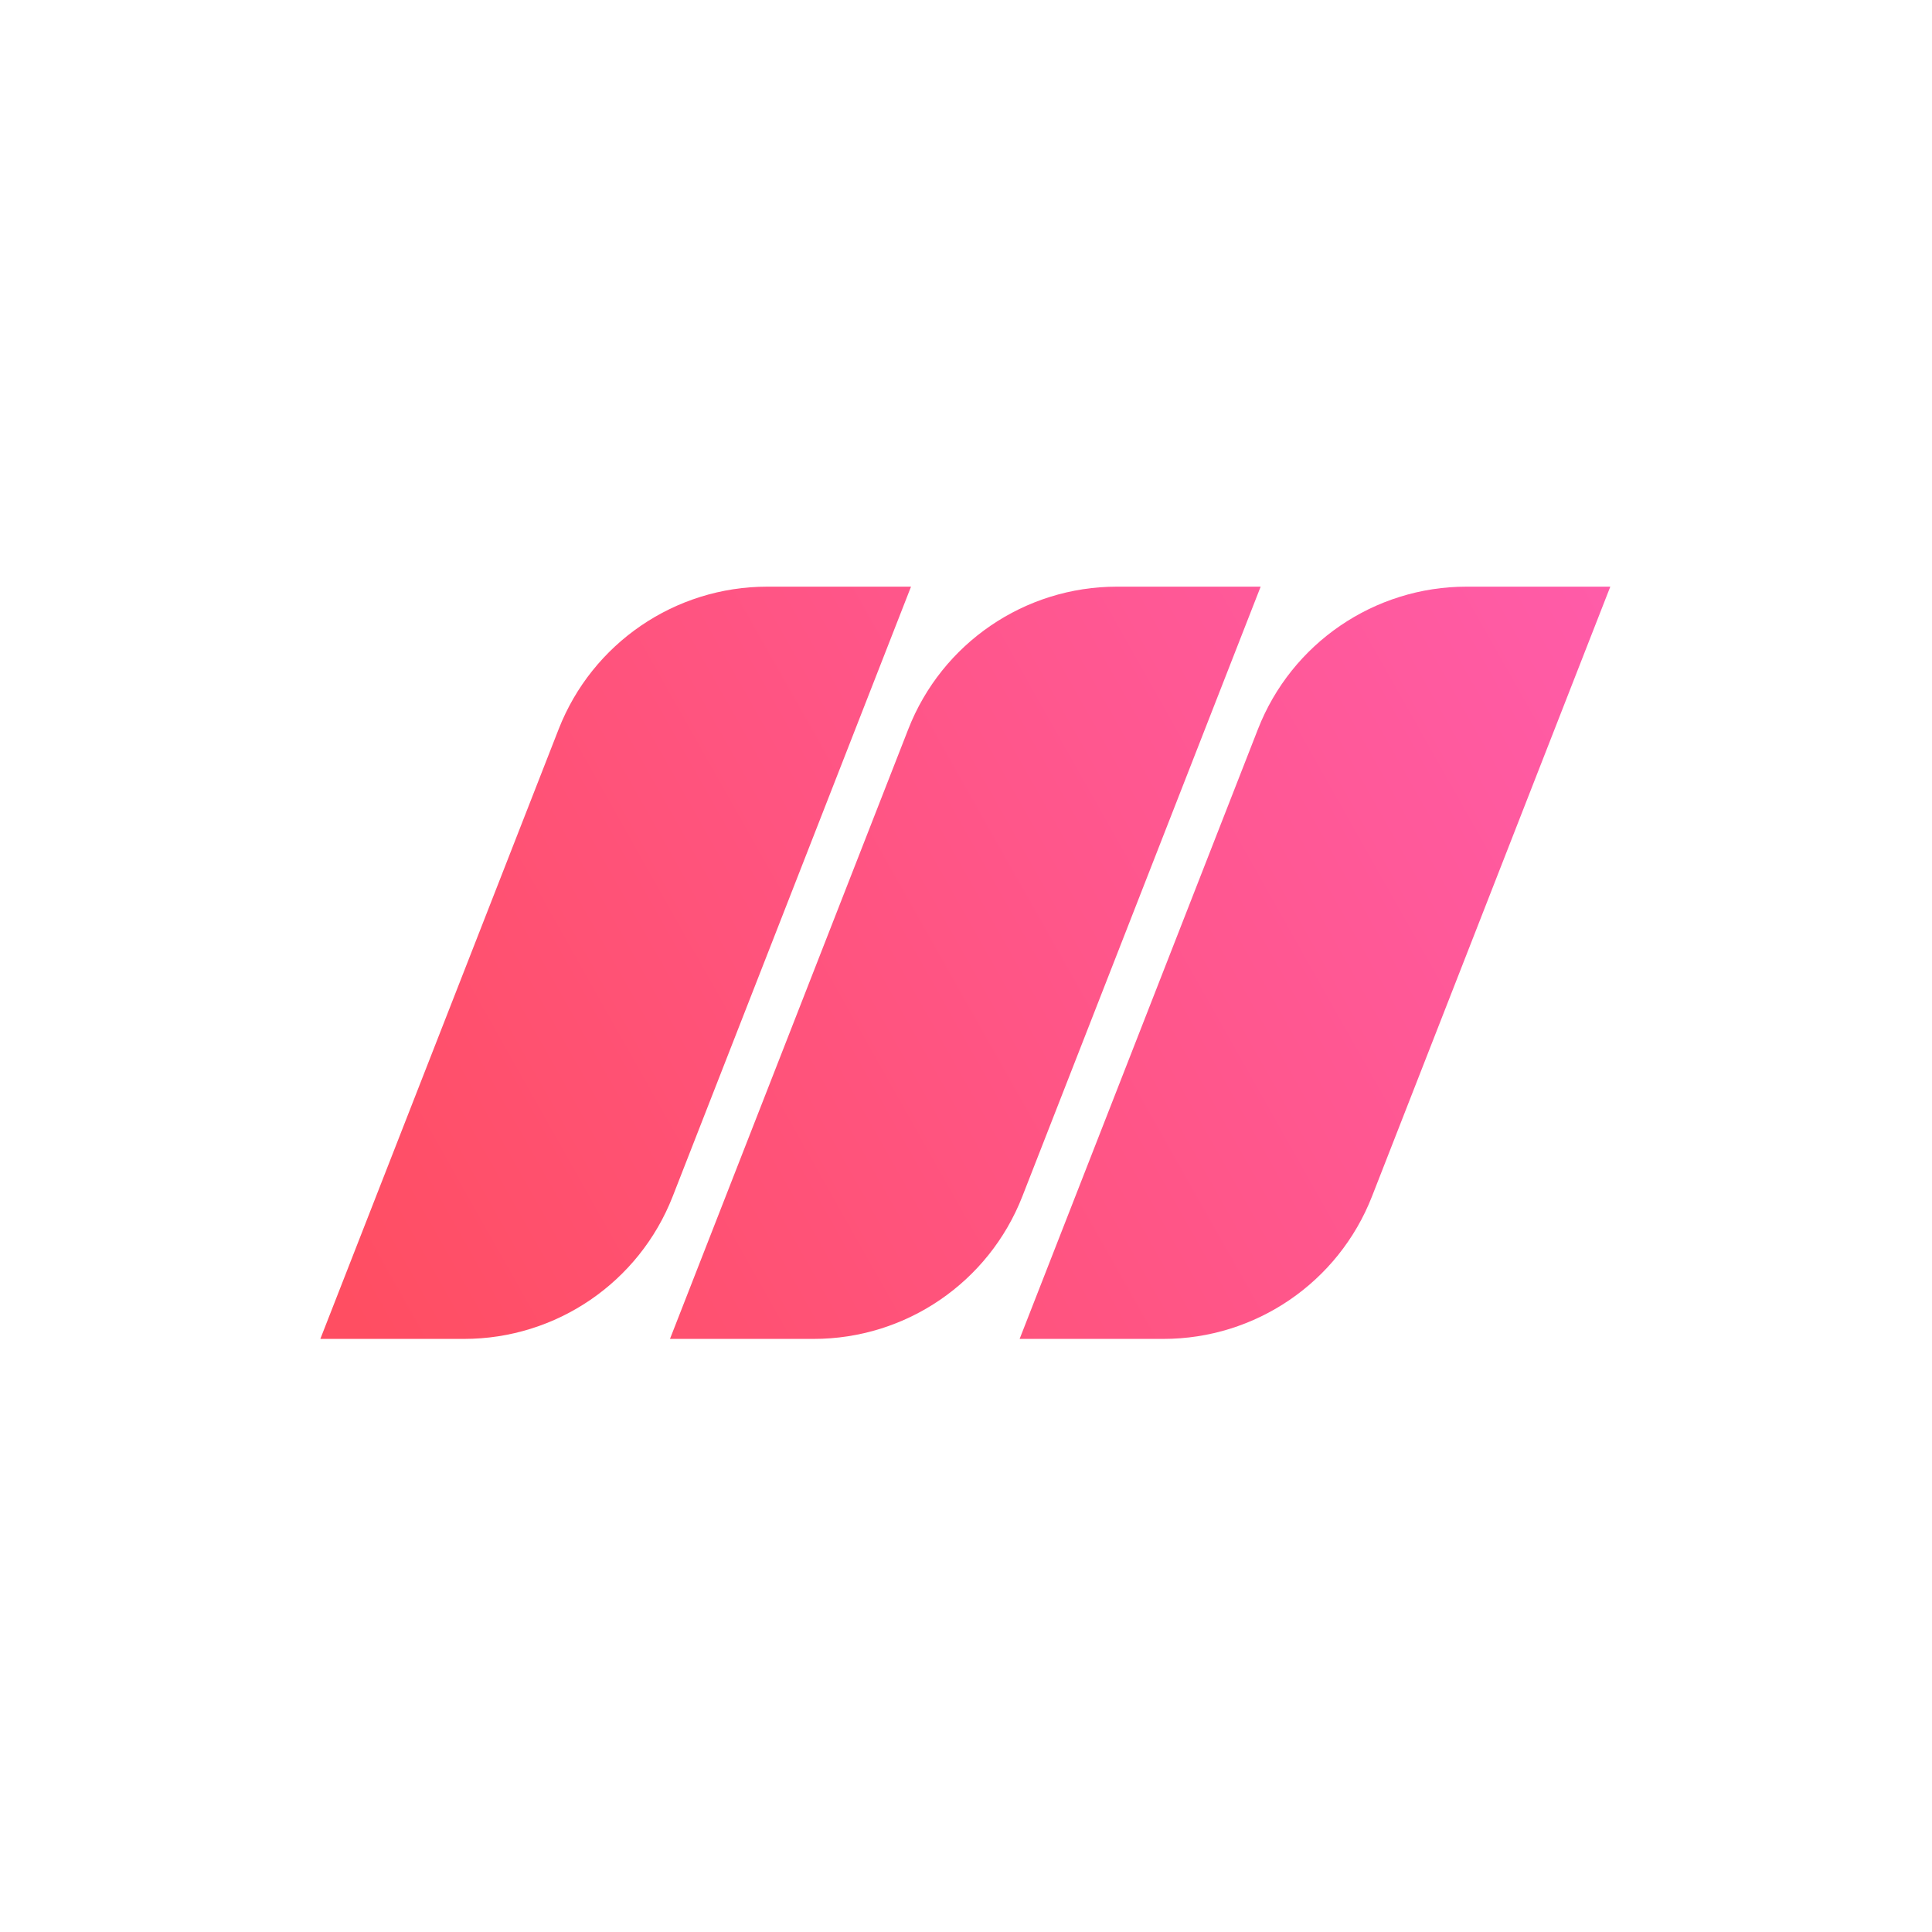
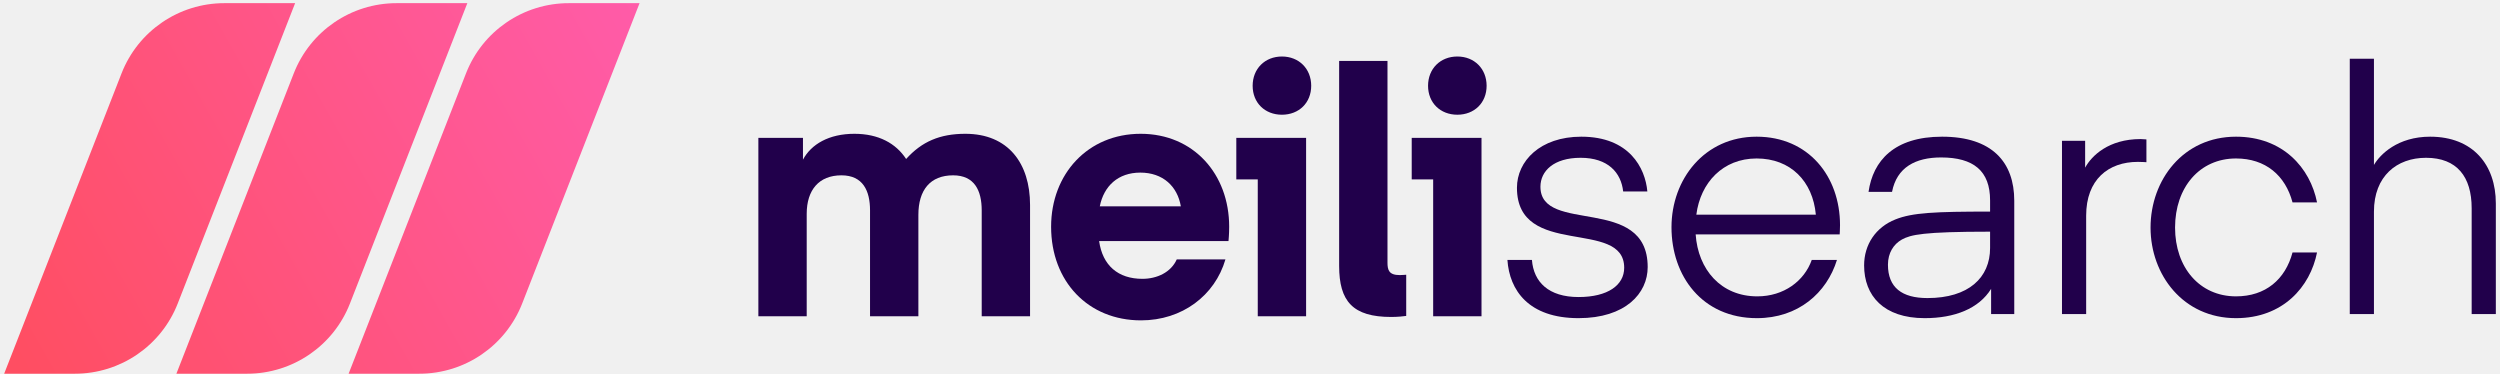
- <svg xmlns="http://www.w3.org/2000/svg" width="300" height="300" viewBox="0 0 300 300" fill="none">
-   <rect width="300" height="300" fill="white" />
-   <path d="M49.742 207.905L86.749 113.22C91.964 99.877 104.825 91.095 119.151 91.095H141.463L104.455 185.78C99.24 199.123 86.379 207.905 72.053 207.905H49.742Z" fill="url(#paint0_linear_130_39)" />
-   <path d="M104.033 207.905L141.04 113.22C146.255 99.877 159.117 91.095 173.443 91.095H195.754L158.747 185.78C153.532 199.124 140.67 207.905 126.344 207.905H104.033Z" fill="url(#paint1_linear_130_39)" />
-   <path d="M158.327 207.905L195.335 113.22C200.55 99.877 213.411 91.095 227.737 91.095H250.048L213.041 185.78C207.826 199.124 194.965 207.905 180.639 207.905H158.327Z" fill="url(#paint2_linear_130_39)" />
+ <svg xmlns="http://www.w3.org/2000/svg" width="495" height="74" viewBox="0 0 495 74" fill="none">
+   <path d="M181.84 42.535C181.84 37.614 184.199 34.715 188.716 34.715C192.963 34.715 194.378 37.748 194.378 41.658V62.624H203.951V40.58C203.951 32.355 199.637 26.491 191.143 26.491C186.087 26.491 182.514 28.041 179.413 31.479C177.39 28.378 173.952 26.491 169.166 26.491C164.11 26.491 160.605 28.58 158.987 31.614V27.299H150.156V62.624H159.728V42.333C159.728 37.614 162.155 34.715 166.604 34.715C170.851 34.715 172.267 37.748 172.267 41.658V62.624H181.84V42.535Z" fill="#21004B" />
+   <path d="M243.242 47.725C243.242 47.725 243.377 46.445 243.377 44.894C243.377 34.445 236.299 26.491 225.85 26.491C215.401 26.491 208.12 34.445 208.12 44.894C208.12 55.748 215.468 63.433 225.917 63.433C234.074 63.433 240.546 58.511 242.636 51.366H232.996C231.85 53.927 229.086 55.208 226.187 55.208C221.401 55.208 218.3 52.579 217.626 47.725H243.242ZM225.783 34.176C230.232 34.176 233.131 36.872 233.805 40.849H217.76C218.569 36.805 221.401 34.176 225.783 34.176Z" fill="#21004B" />
+   <path d="M244.789 35.524H249.036V62.624H258.608V27.299H244.789V35.524ZM253.822 22.715C257.193 22.715 259.619 20.356 259.619 16.985C259.619 13.615 257.193 11.188 253.822 11.188C250.451 11.188 248.024 13.615 248.024 16.985C248.024 20.356 250.451 22.715 253.822 22.715Z" fill="#21004B" />
+   <path d="M278.43 54.399C278.16 54.399 277.756 54.467 277.149 54.467C274.992 54.467 274.722 53.456 274.722 51.972V12.064H265.15V52.647C265.15 59.657 267.846 62.758 275.464 62.758C276.745 62.758 277.958 62.624 278.43 62.556V54.399Z" fill="#21004B" />
+   <path d="M279.519 35.524H283.766V62.624H293.339V27.299H279.519V35.524ZM288.553 22.715C291.923 22.715 294.35 20.356 294.35 16.985C294.35 13.615 291.923 11.188 288.553 11.188C285.182 11.188 282.755 13.615 282.755 16.985C282.755 20.356 285.182 22.715 288.553 22.715Z" fill="#21004B" />
+   <path d="M312.557 62.994C321.86 62.994 326.242 58.073 326.242 52.882C326.242 38.456 305.007 46.478 305.007 36.973C305.007 33.872 307.636 31.243 312.962 31.243C318.422 31.243 320.984 34.209 321.388 37.916H326.175C325.77 33.265 322.602 27.063 313.097 27.063C304.94 27.063 300.356 31.917 300.356 37.175C300.356 51.264 321.591 43.175 321.591 53.017C321.591 56.455 318.355 58.814 312.557 58.814C306.625 58.814 303.659 55.848 303.322 51.466H298.468C298.872 57.466 302.648 62.994 312.557 62.994Z" fill="#21004B" />
+   <path d="M364.256 46.41C364.256 46.41 364.324 45.332 364.324 44.59C364.324 34.883 358.054 27.063 347.808 27.063C337.494 27.063 330.955 35.49 330.955 44.995C330.955 54.635 337.022 62.994 347.875 62.994C356.032 62.994 361.695 58.005 363.717 51.466H358.728C357.245 55.646 353.201 58.679 347.942 58.679C340.729 58.679 336.213 53.354 335.741 46.41H364.256ZM347.808 31.377C354.549 31.377 358.931 35.894 359.537 42.501H335.876C336.685 36.164 341.134 31.377 347.808 31.377Z" fill="#21004B" />
+   <path d="M394.037 45.871V49.107C394.037 54.972 389.79 59.017 381.633 59.017C376.578 59.017 373.814 56.927 373.814 52.41C373.814 50.118 374.892 48.365 376.578 47.422C378.33 46.478 380.69 45.871 394.037 45.871ZM381.094 62.994C387.026 62.994 391.813 61.106 394.24 57.196V62.185H398.824V39.737C398.824 32.119 394.442 27.063 384.532 27.063C375.027 27.063 370.847 31.849 369.971 37.984H374.623C375.566 33.13 379.274 31.175 384.33 31.175C390.802 31.175 394.037 33.872 394.037 39.669V41.894C383.184 41.894 378.667 42.096 375.297 43.444C371.387 44.995 369.095 48.433 369.095 52.545C369.095 58.545 372.937 62.994 381.094 62.994Z" fill="#21004B" />
+   <path d="M424.991 27.602C424.991 27.602 424.182 27.535 423.845 27.535C417.508 27.535 414.138 30.838 412.857 33.197V27.872H408.273V62.185H413.059V42.703C413.059 35.557 417.441 32.051 423.306 32.051C424.182 32.051 424.991 32.119 424.991 32.119V27.602Z" fill="#21004B" />
+   <path d="M425.809 45.062C425.809 54.432 432.28 62.994 442.729 62.994C452.032 62.994 457.425 56.792 458.773 49.983H453.92C452.504 55.309 448.594 58.679 442.729 58.679C435.516 58.679 430.662 52.949 430.662 45.062C430.662 37.108 435.516 31.377 442.729 31.377C448.594 31.377 452.504 34.748 453.92 40.074H458.773C457.425 33.265 452.032 27.063 442.729 27.063C432.28 27.063 425.809 35.624 425.809 45.062Z" fill="#21004B" />
+   <path d="M470.041 11.626H465.255V62.185H470.041V41.894C470.041 34.883 474.558 31.243 480.355 31.243C486.49 31.243 489.389 35.018 489.389 41.22V62.185H494.175V40.276C494.175 32.658 489.658 27.063 481.164 27.063C474.76 27.063 471.255 30.569 470.041 32.658V11.626Z" fill="#21004B" />
+   <path d="M0.825 73.993L24.069 14.522C27.344 6.142 35.422 0.626 44.42 0.626H58.434L35.19 60.097C31.914 68.477 23.836 73.993 14.838 73.993H0.825Z" fill="url(#paint0_linear_0_15)" />
+   <path d="M34.925 73.993L58.168 14.523C61.444 6.142 69.522 0.626 78.52 0.626H92.533L69.289 60.097C66.014 68.477 57.936 73.993 48.938 73.993H34.925Z" fill="url(#paint1_linear_0_15)" />
+   <path d="M69.026 73.993L92.27 14.523C95.546 6.142 103.623 0.626 112.621 0.626H126.635L103.391 60.097C100.115 68.477 92.037 73.993 83.04 73.993H69.026Z" fill="url(#paint2_linear_0_15)" />
  <defs>
-     <linearGradient id="paint0_linear_130_39" x1="250.049" y1="82.172" x2="49.742" y2="195.335" gradientUnits="userSpaceOnUse">
+     <linearGradient id="paint0_linear_0_15" x1="126.635" y1="-4.978" x2="0.825" y2="66.098" gradientUnits="userSpaceOnUse">
      <stop stop-color="#FF5CAA" />
      <stop offset="1" stop-color="#FF4E62" />
    </linearGradient>
-     <linearGradient id="paint1_linear_130_39" x1="250.049" y1="82.172" x2="49.742" y2="195.335" gradientUnits="userSpaceOnUse">
+     <linearGradient id="paint1_linear_0_15" x1="126.635" y1="-4.978" x2="0.825" y2="66.098" gradientUnits="userSpaceOnUse">
      <stop stop-color="#FF5CAA" />
      <stop offset="1" stop-color="#FF4E62" />
    </linearGradient>
-     <linearGradient id="paint2_linear_130_39" x1="250.049" y1="82.172" x2="49.742" y2="195.335" gradientUnits="userSpaceOnUse">
+     <linearGradient id="paint2_linear_0_15" x1="126.635" y1="-4.978" x2="0.825" y2="66.098" gradientUnits="userSpaceOnUse">
      <stop stop-color="#FF5CAA" />
      <stop offset="1" stop-color="#FF4E62" />
    </linearGradient>
  </defs>
</svg>
